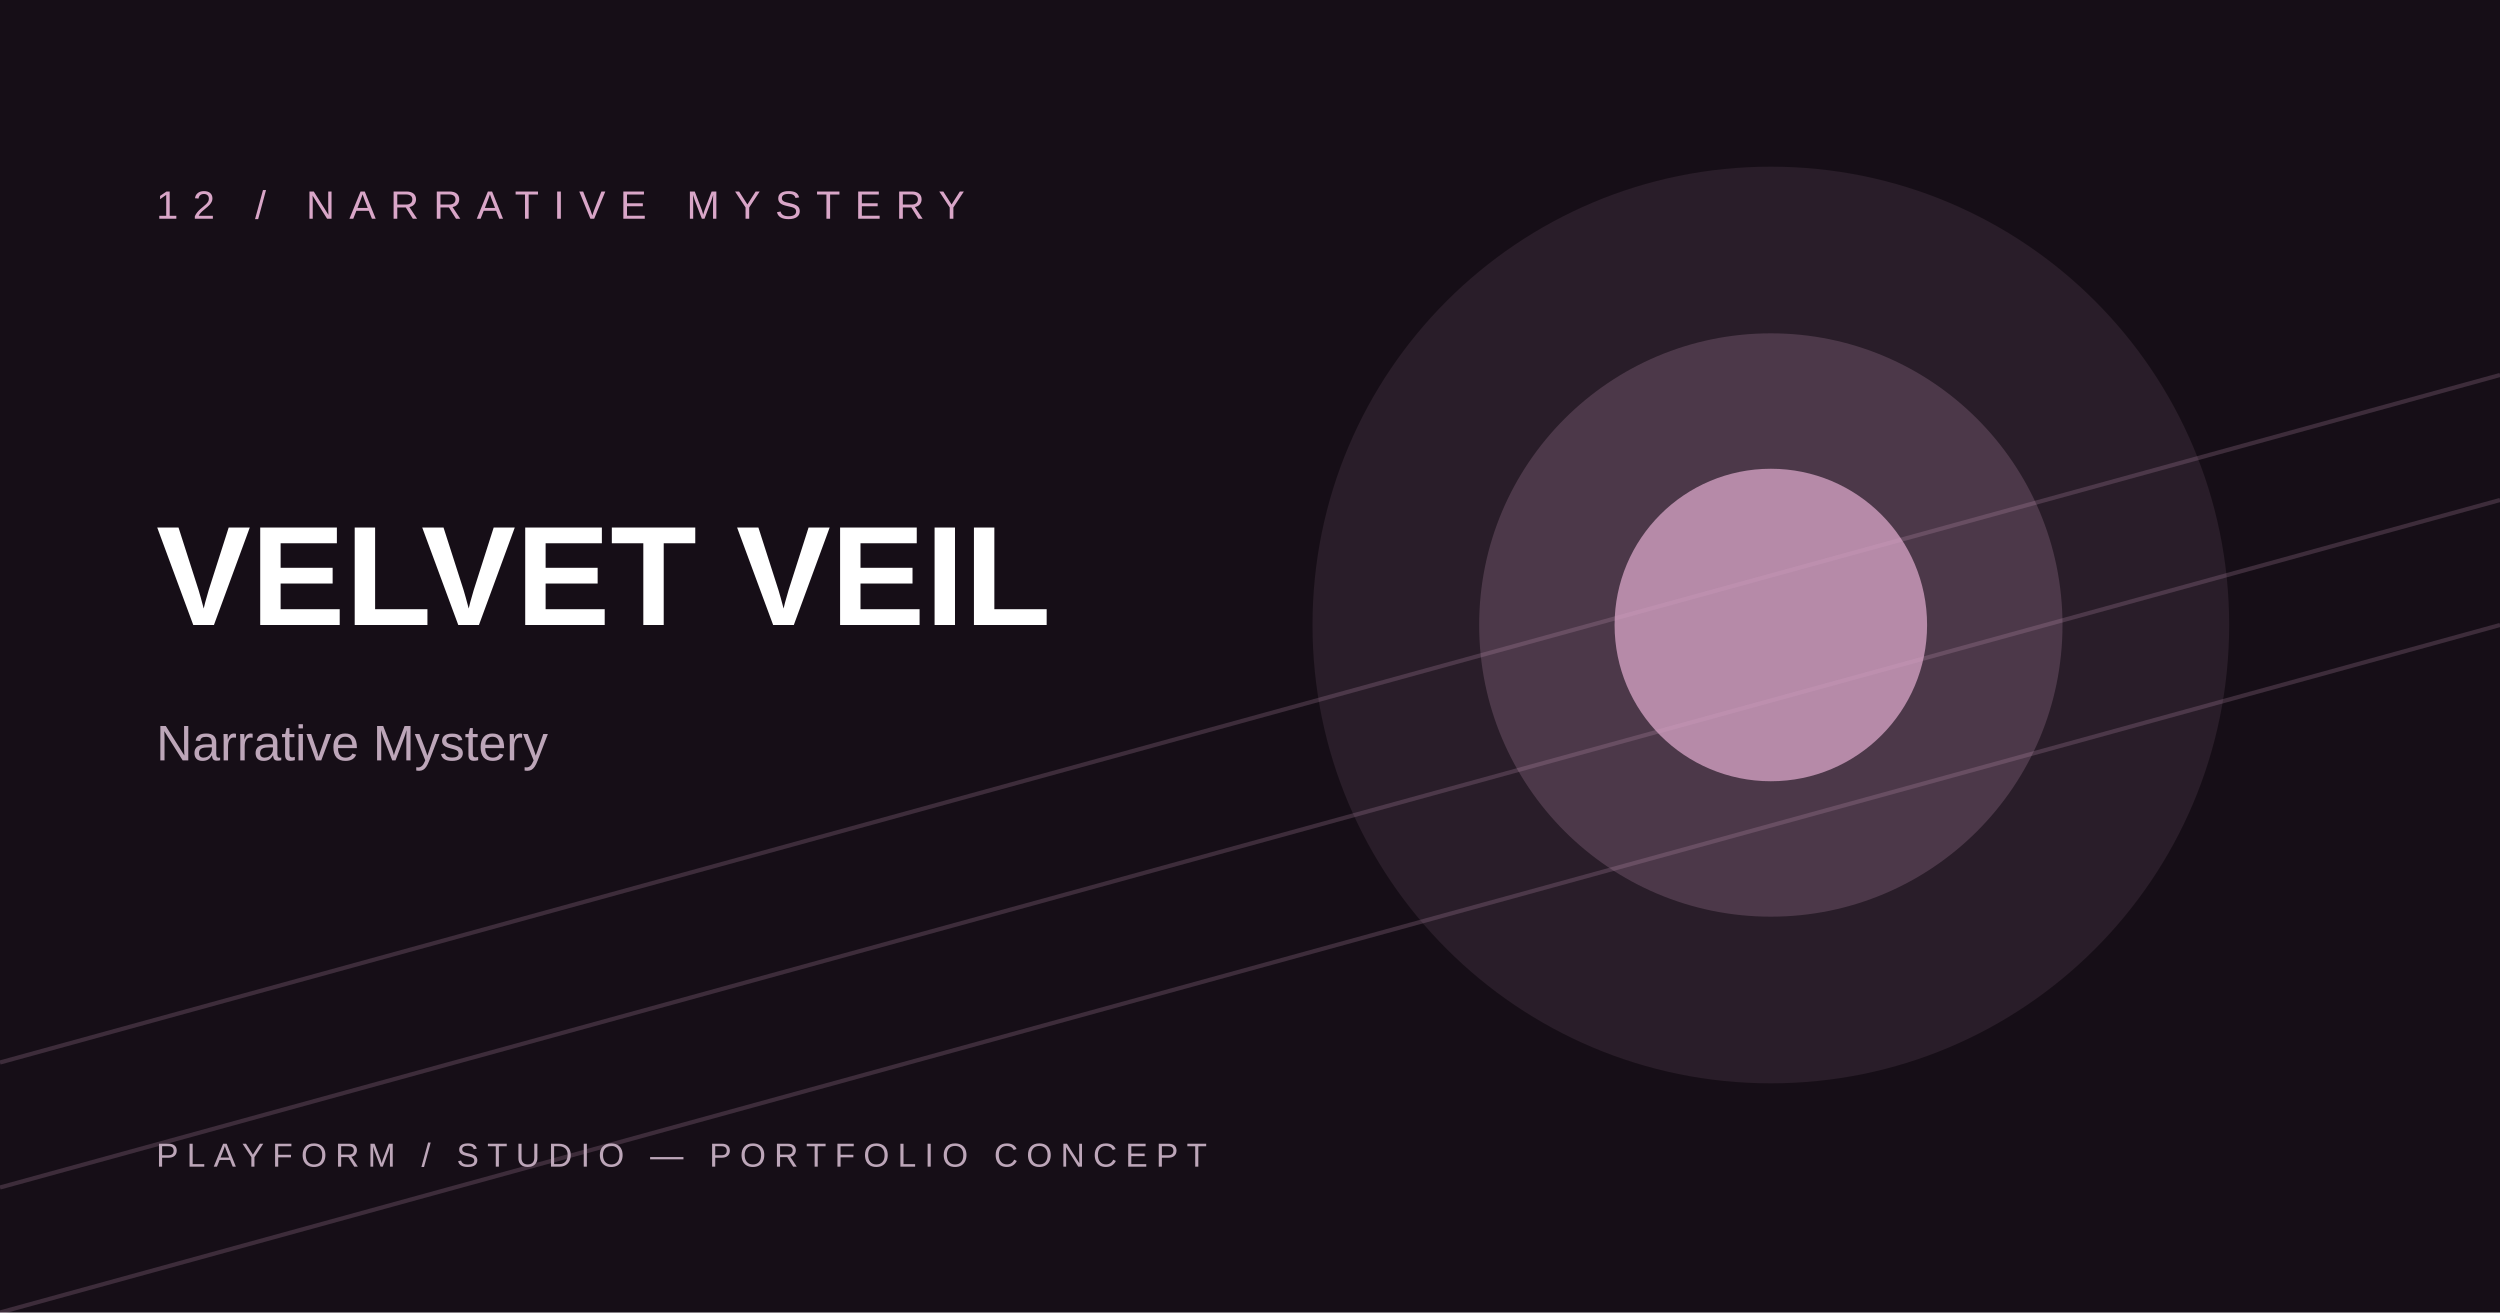
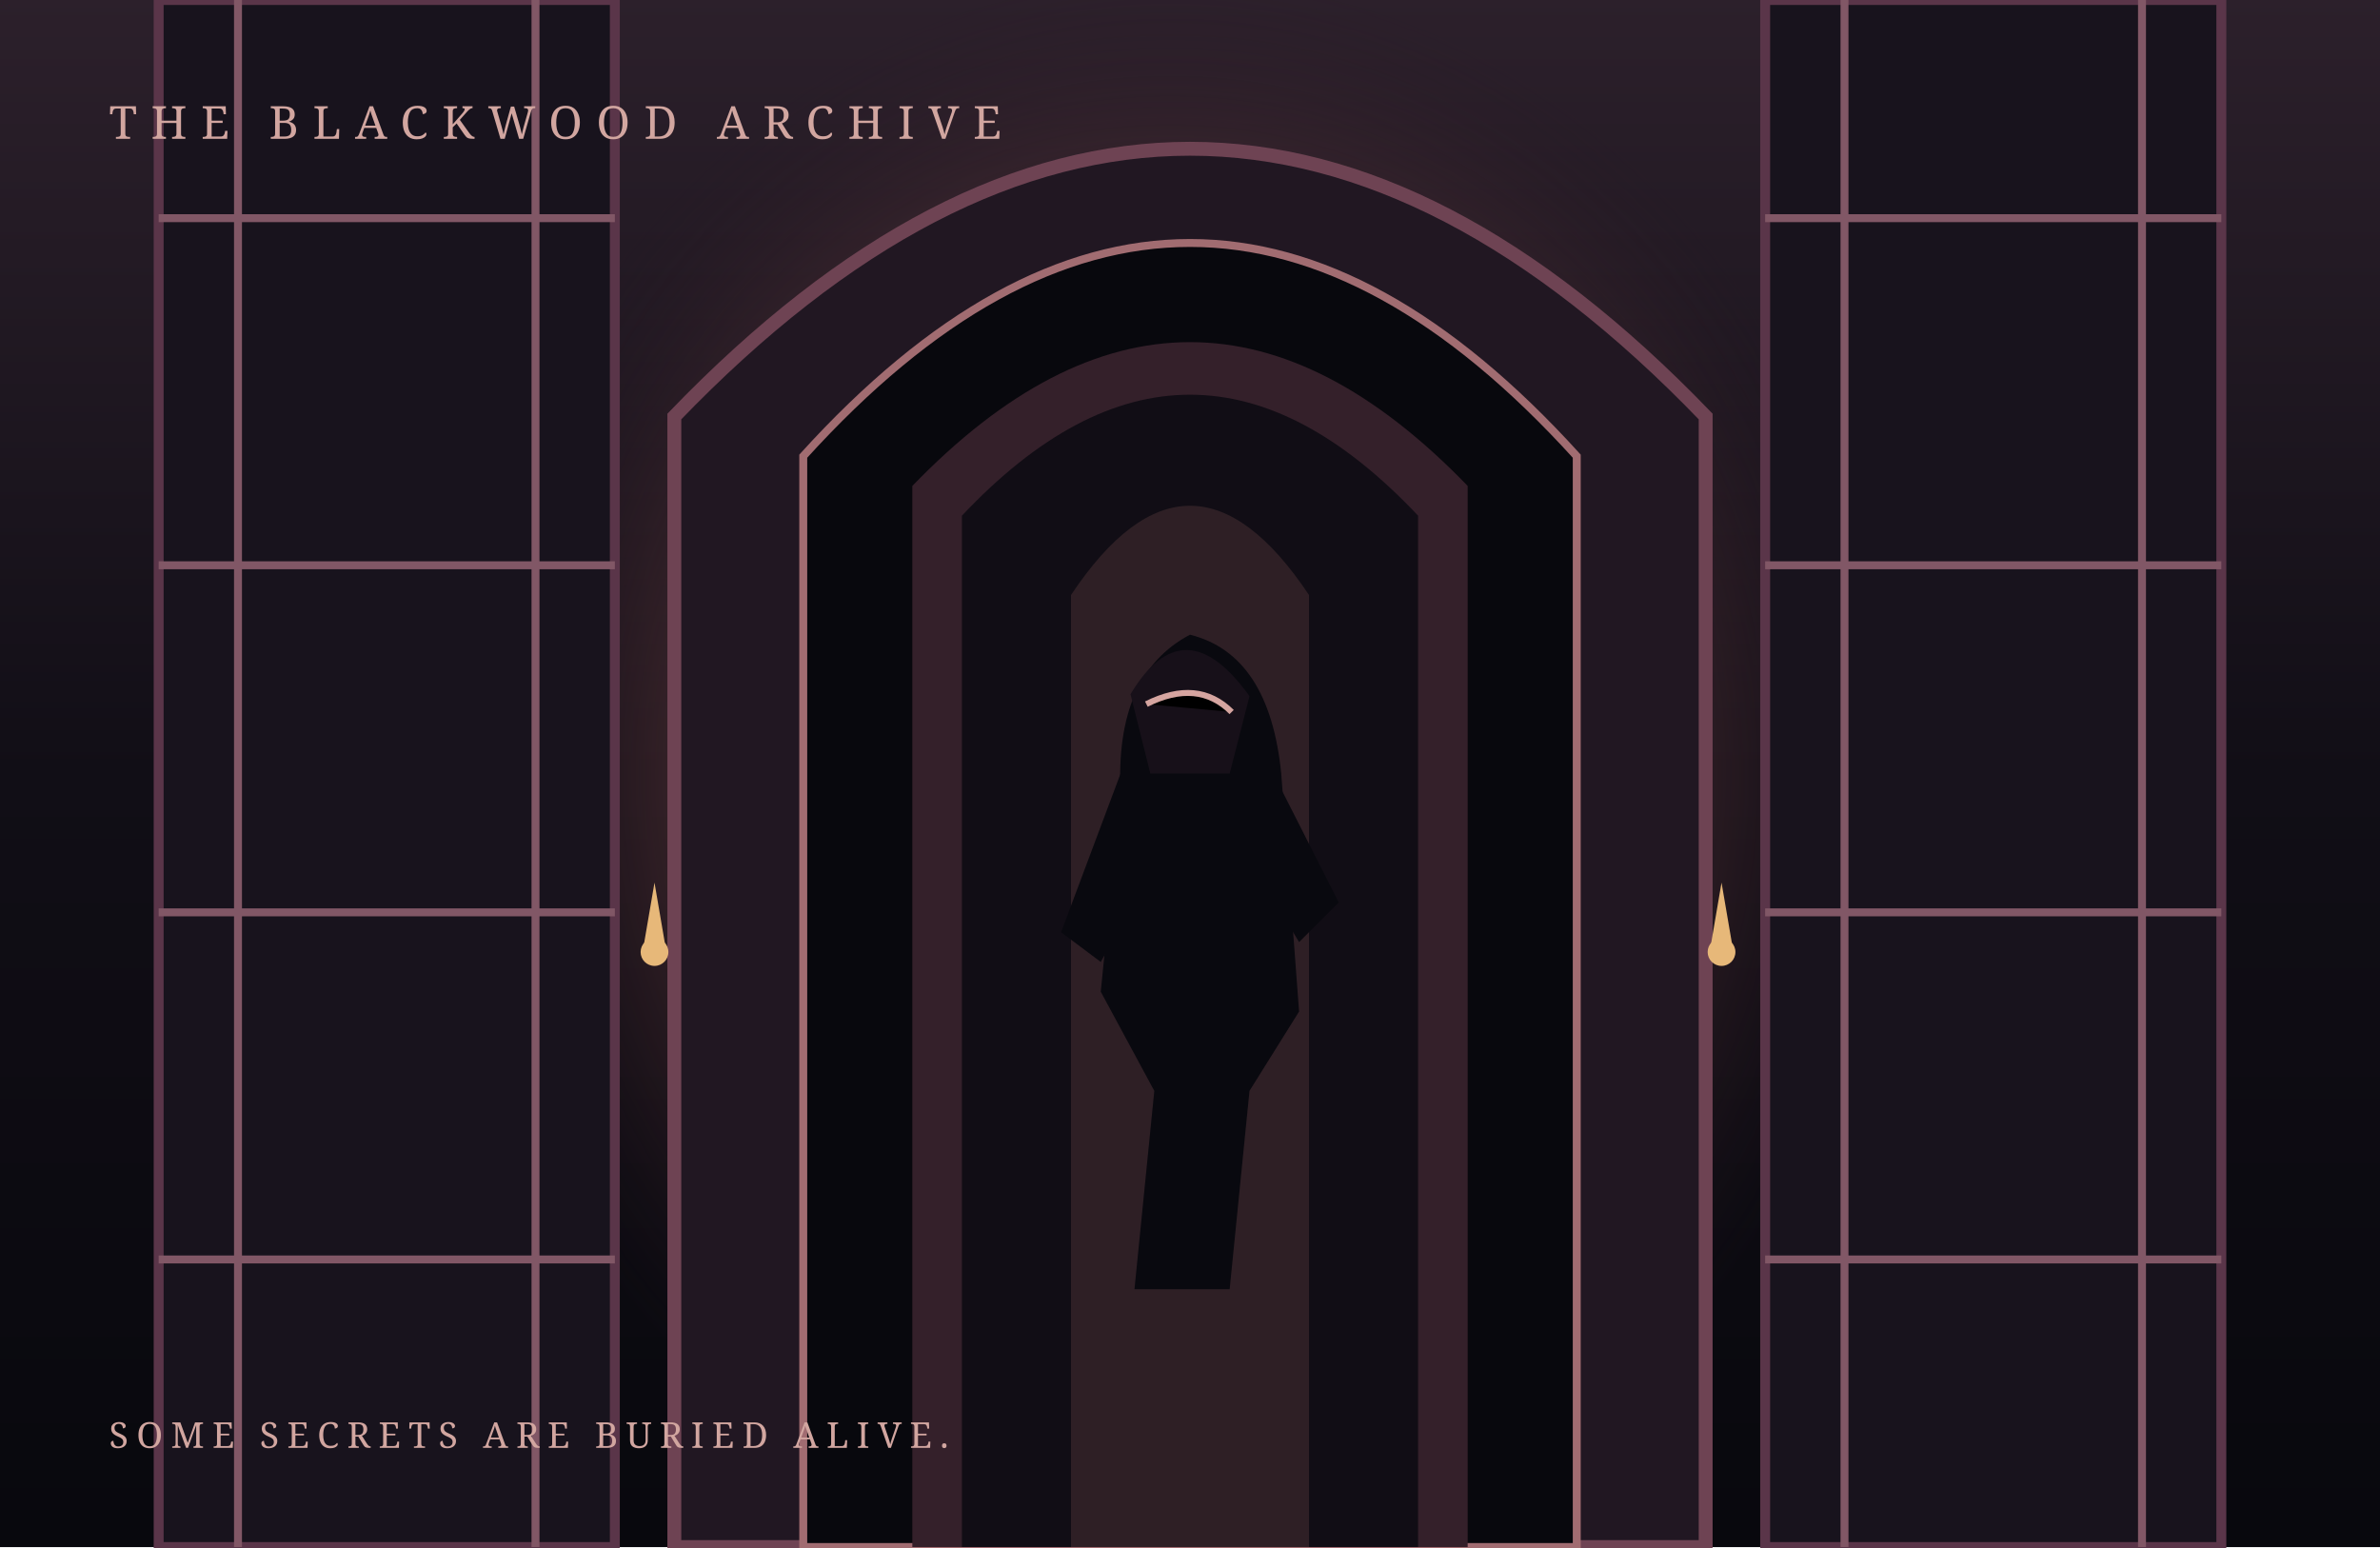
- <svg xmlns="http://www.w3.org/2000/svg" viewBox="0 0 1200 630">
-   <rect width="1200" height="630" fill="#160e17" />
-   <circle cx="850" cy="300" r="220" fill="#d9a6c8" opacity=".10" />
-   <circle cx="850" cy="300" r="140" fill="#d9a6c8" opacity=".20" />
-   <circle cx="850" cy="300" r="75" fill="#d9a6c8" opacity=".75" />
-   <path d="M0 510 L1200 180 M0 570 L1200 240 M0 630 L1200 300" stroke="#d9a6c8" stroke-opacity=".2" stroke-width="2" />
-   <text x="75" y="105" fill="#d9a6c8" font-family="Arial,sans-serif" font-size="19" letter-spacing="7">12 / NARRATIVE MYSTERY</text>
-   <text x="75" y="300" fill="#fff" font-family="Arial,sans-serif" font-weight="900" font-size="68">VELVET VEIL</text>
-   <text x="75" y="365" fill="#bda6b9" font-family="Arial,sans-serif" font-size="24">Narrative Mystery</text>
-   <text x="75" y="560" fill="#bda6b9" font-family="Arial,sans-serif" font-size="16" letter-spacing="4">PLAYFORM / STUDIO — PORTFOLIO CONCEPT</text>
+ <svg xmlns="http://www.w3.org/2000/svg" viewBox="0 0 1200 780">
+   <defs>
+     <linearGradient id="dark" x2="0" y2="1">
+       <stop stop-color="#2c202b" />
+       <stop offset=".5" stop-color="#110e16" />
+       <stop offset="1" stop-color="#08080d" />
+     </linearGradient>
+     <radialGradient id="candle">
+       <stop stop-color="#edbd87" />
+       <stop offset=".3" stop-color="#9b5b55" />
+       <stop offset="1" stop-color="#291823" stop-opacity="0" />
+     </radialGradient>
+   </defs>
+   <rect width="1200" height="780" fill="url(#dark)" />
+   <ellipse cx="590" cy="390" rx="370" ry="400" fill="url(#candle)" />
+   <path d="M80 0H310V780H80ZM890 0H1120V780H890Z" fill="#18131d" stroke="#5a3549" stroke-width="5" />
+   <g stroke="#815766" stroke-width="4" fill="none">
+     <path d="M120 0V780M270 0V780M930 0V780M1080 0V780" />
+     <path d="M80 110H310M80 285H310M80 460H310M80 635H310M890 110H1120M890 285H1120M890 460H1120M890 635H1120" />
+   </g>
+   <path d="M340 780V210Q600 -60 860 210V780Z" fill="#211722" stroke="#6e4353" stroke-width="7" />
+   <path d="M405 780V230Q600 15 795 230V780Z" fill="#08080d" stroke="#a16c71" stroke-width="4" />
+   <path d="M460 780V245Q600 100 740 245V780Z" fill="#34202a" />
+   <path d="M485 780V260Q600 138 715 260V780Z" fill="#110d15" />
+   <path d="M540 780V300Q600 210 660 300V780Z" fill="#a06b64" opacity=".2" />
+   <g transform="translate(530 260)">
+     <path d="M70 60Q110 70 116 130L125 250 100 290 90 390H42L52 290 25 240 35 140Q32 80 70 60Z" fill="#09090f" />
+     <path d="M35 130L5 210 25 225 58 166M112 130L145 195 125 215 92 160" fill="#09090f" />
+     <path d="M40 90Q67 45 100 91L90 130 50 130Z" fill="#171019" />
+     <path d="M48 95Q74 82 91 99" stroke="#d6a5a0" stroke-width="3" />
+   </g>
+   <g fill="#d2a6a0" font-family="Georgia,serif">
+     <text x="55" y="70" font-size="23" letter-spacing="7">THE BLACKWOOD ARCHIVE</text>
+     <text x="55" y="730" font-size="18" letter-spacing="4">SOME SECRETS ARE BURIED ALIVE.</text>
+   </g>
+   <g fill="#e7b879">
+     <circle cx="330" cy="480" r="7" />
+     <circle cx="868" cy="480" r="7" />
+     <path d="M324 480L330 445 336 480Z" />
+     <path d="M862 480L868 445 874 480Z" />
+   </g>
</svg>
